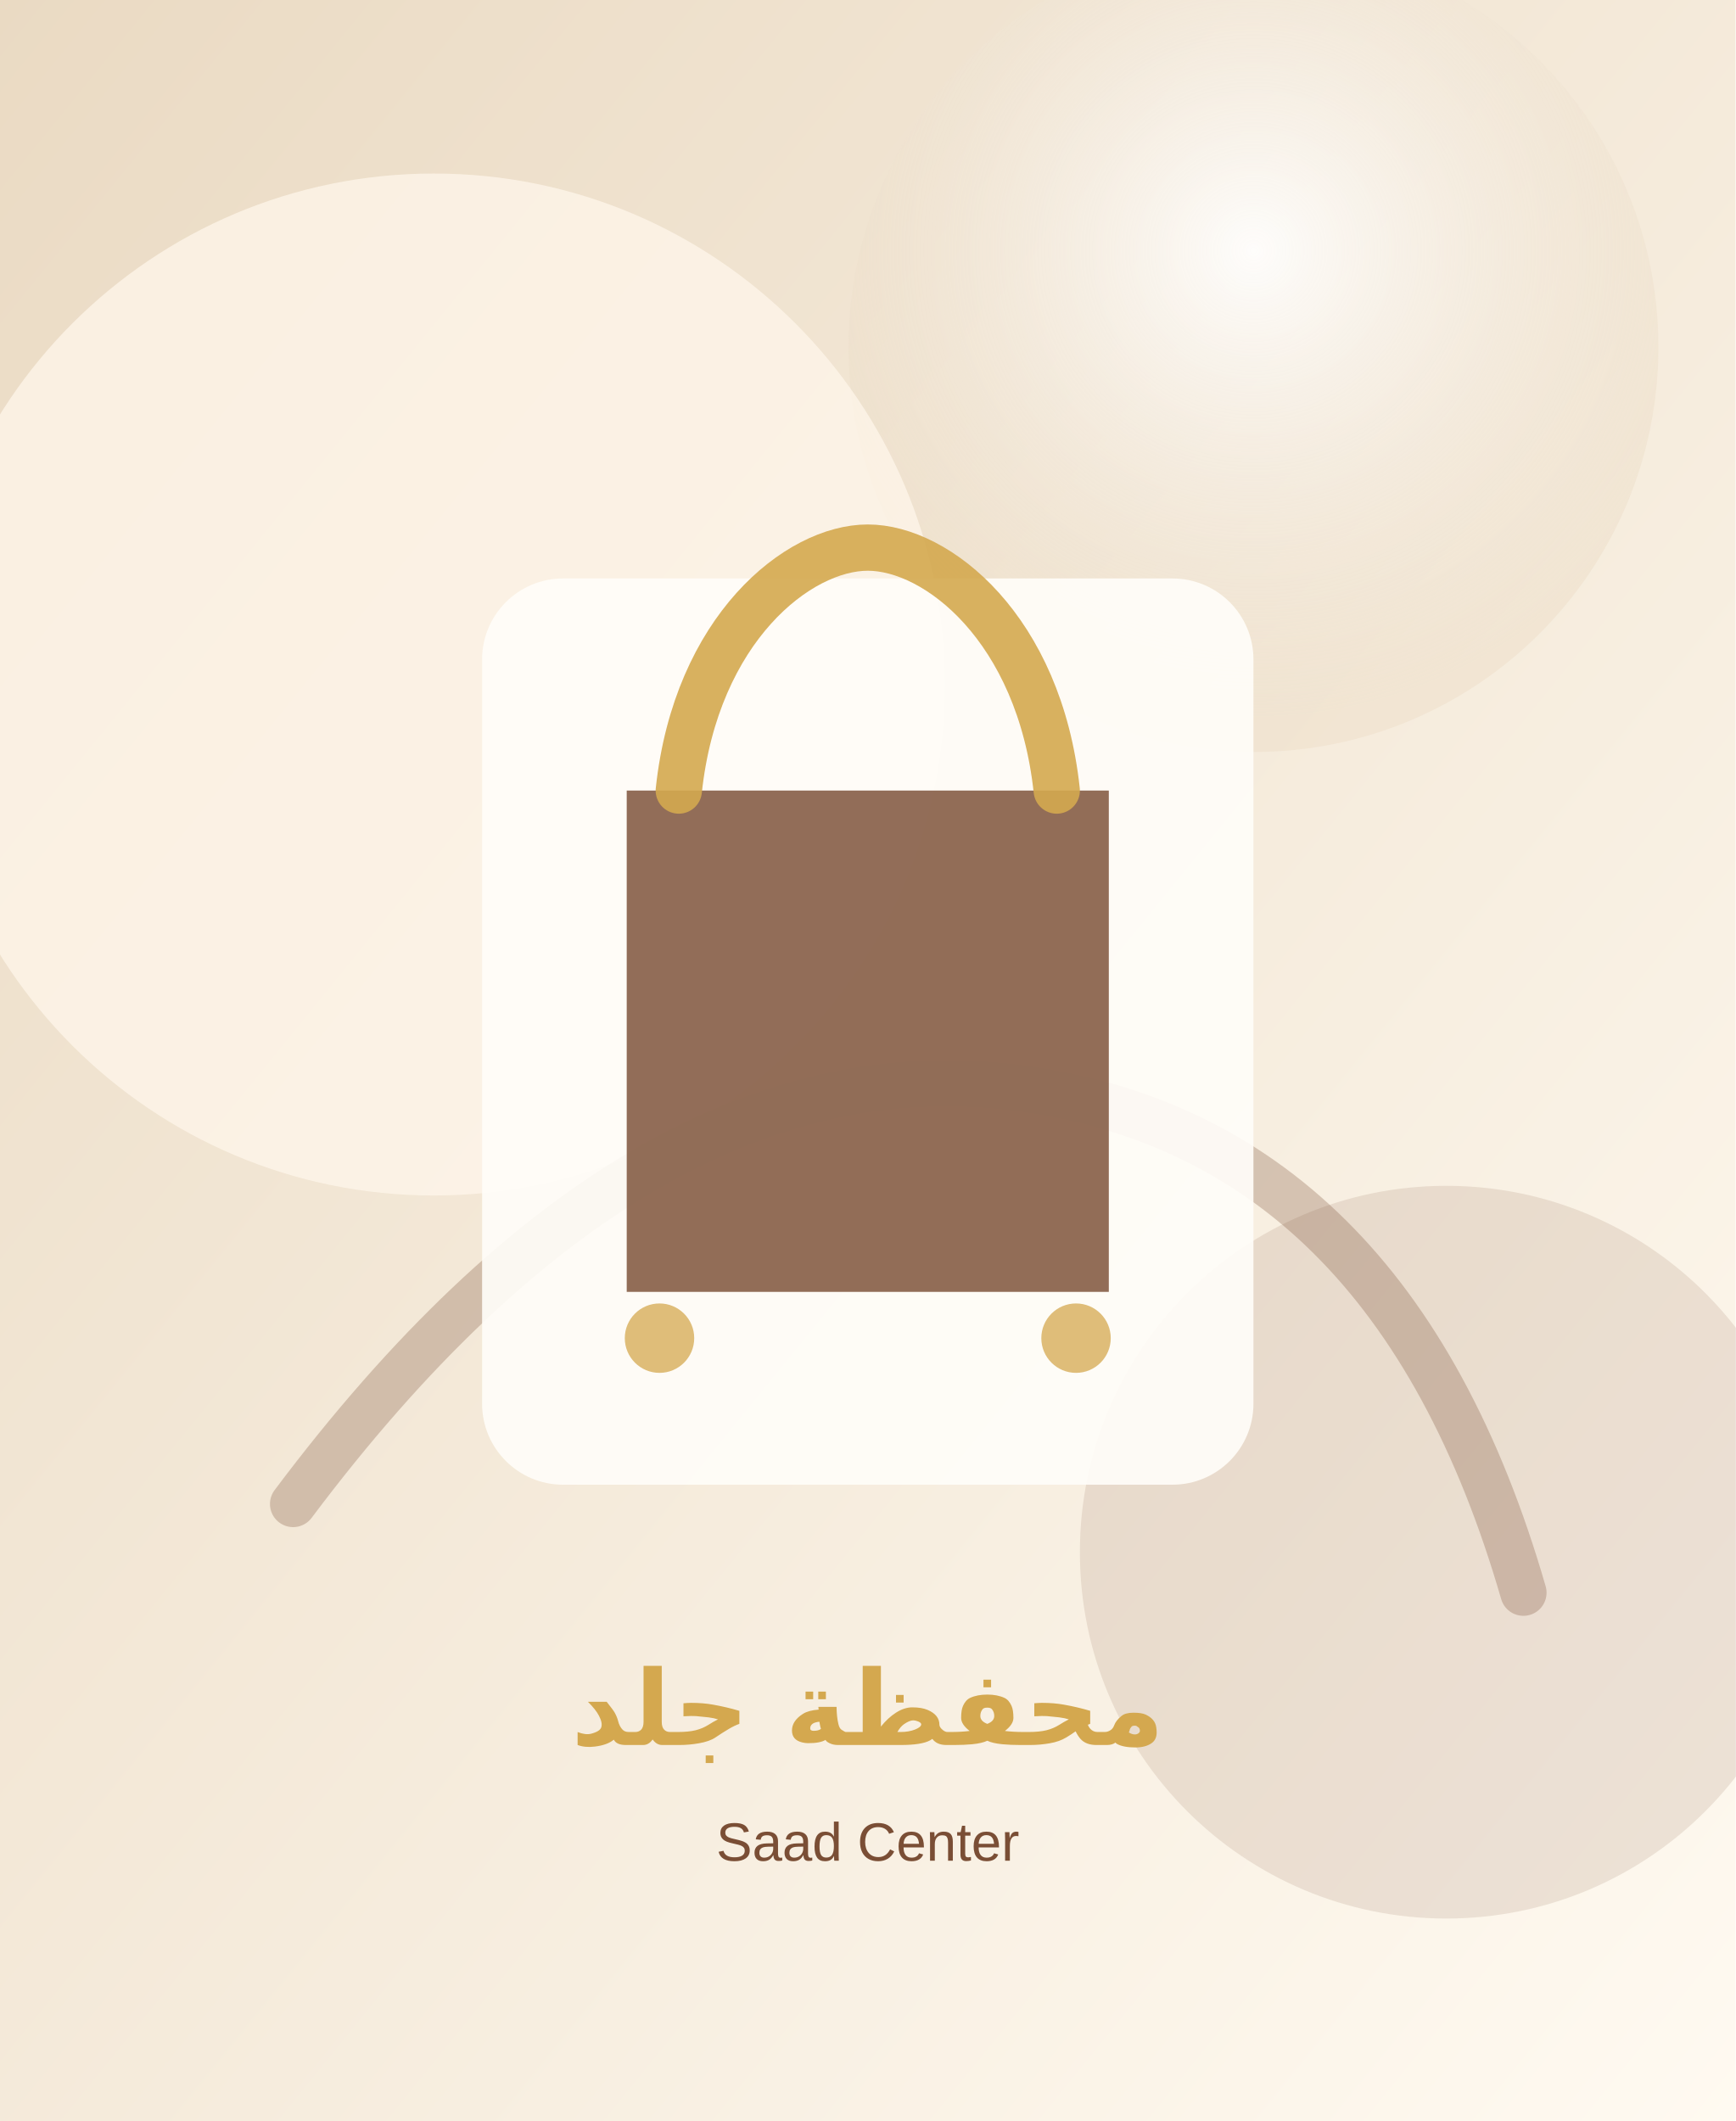
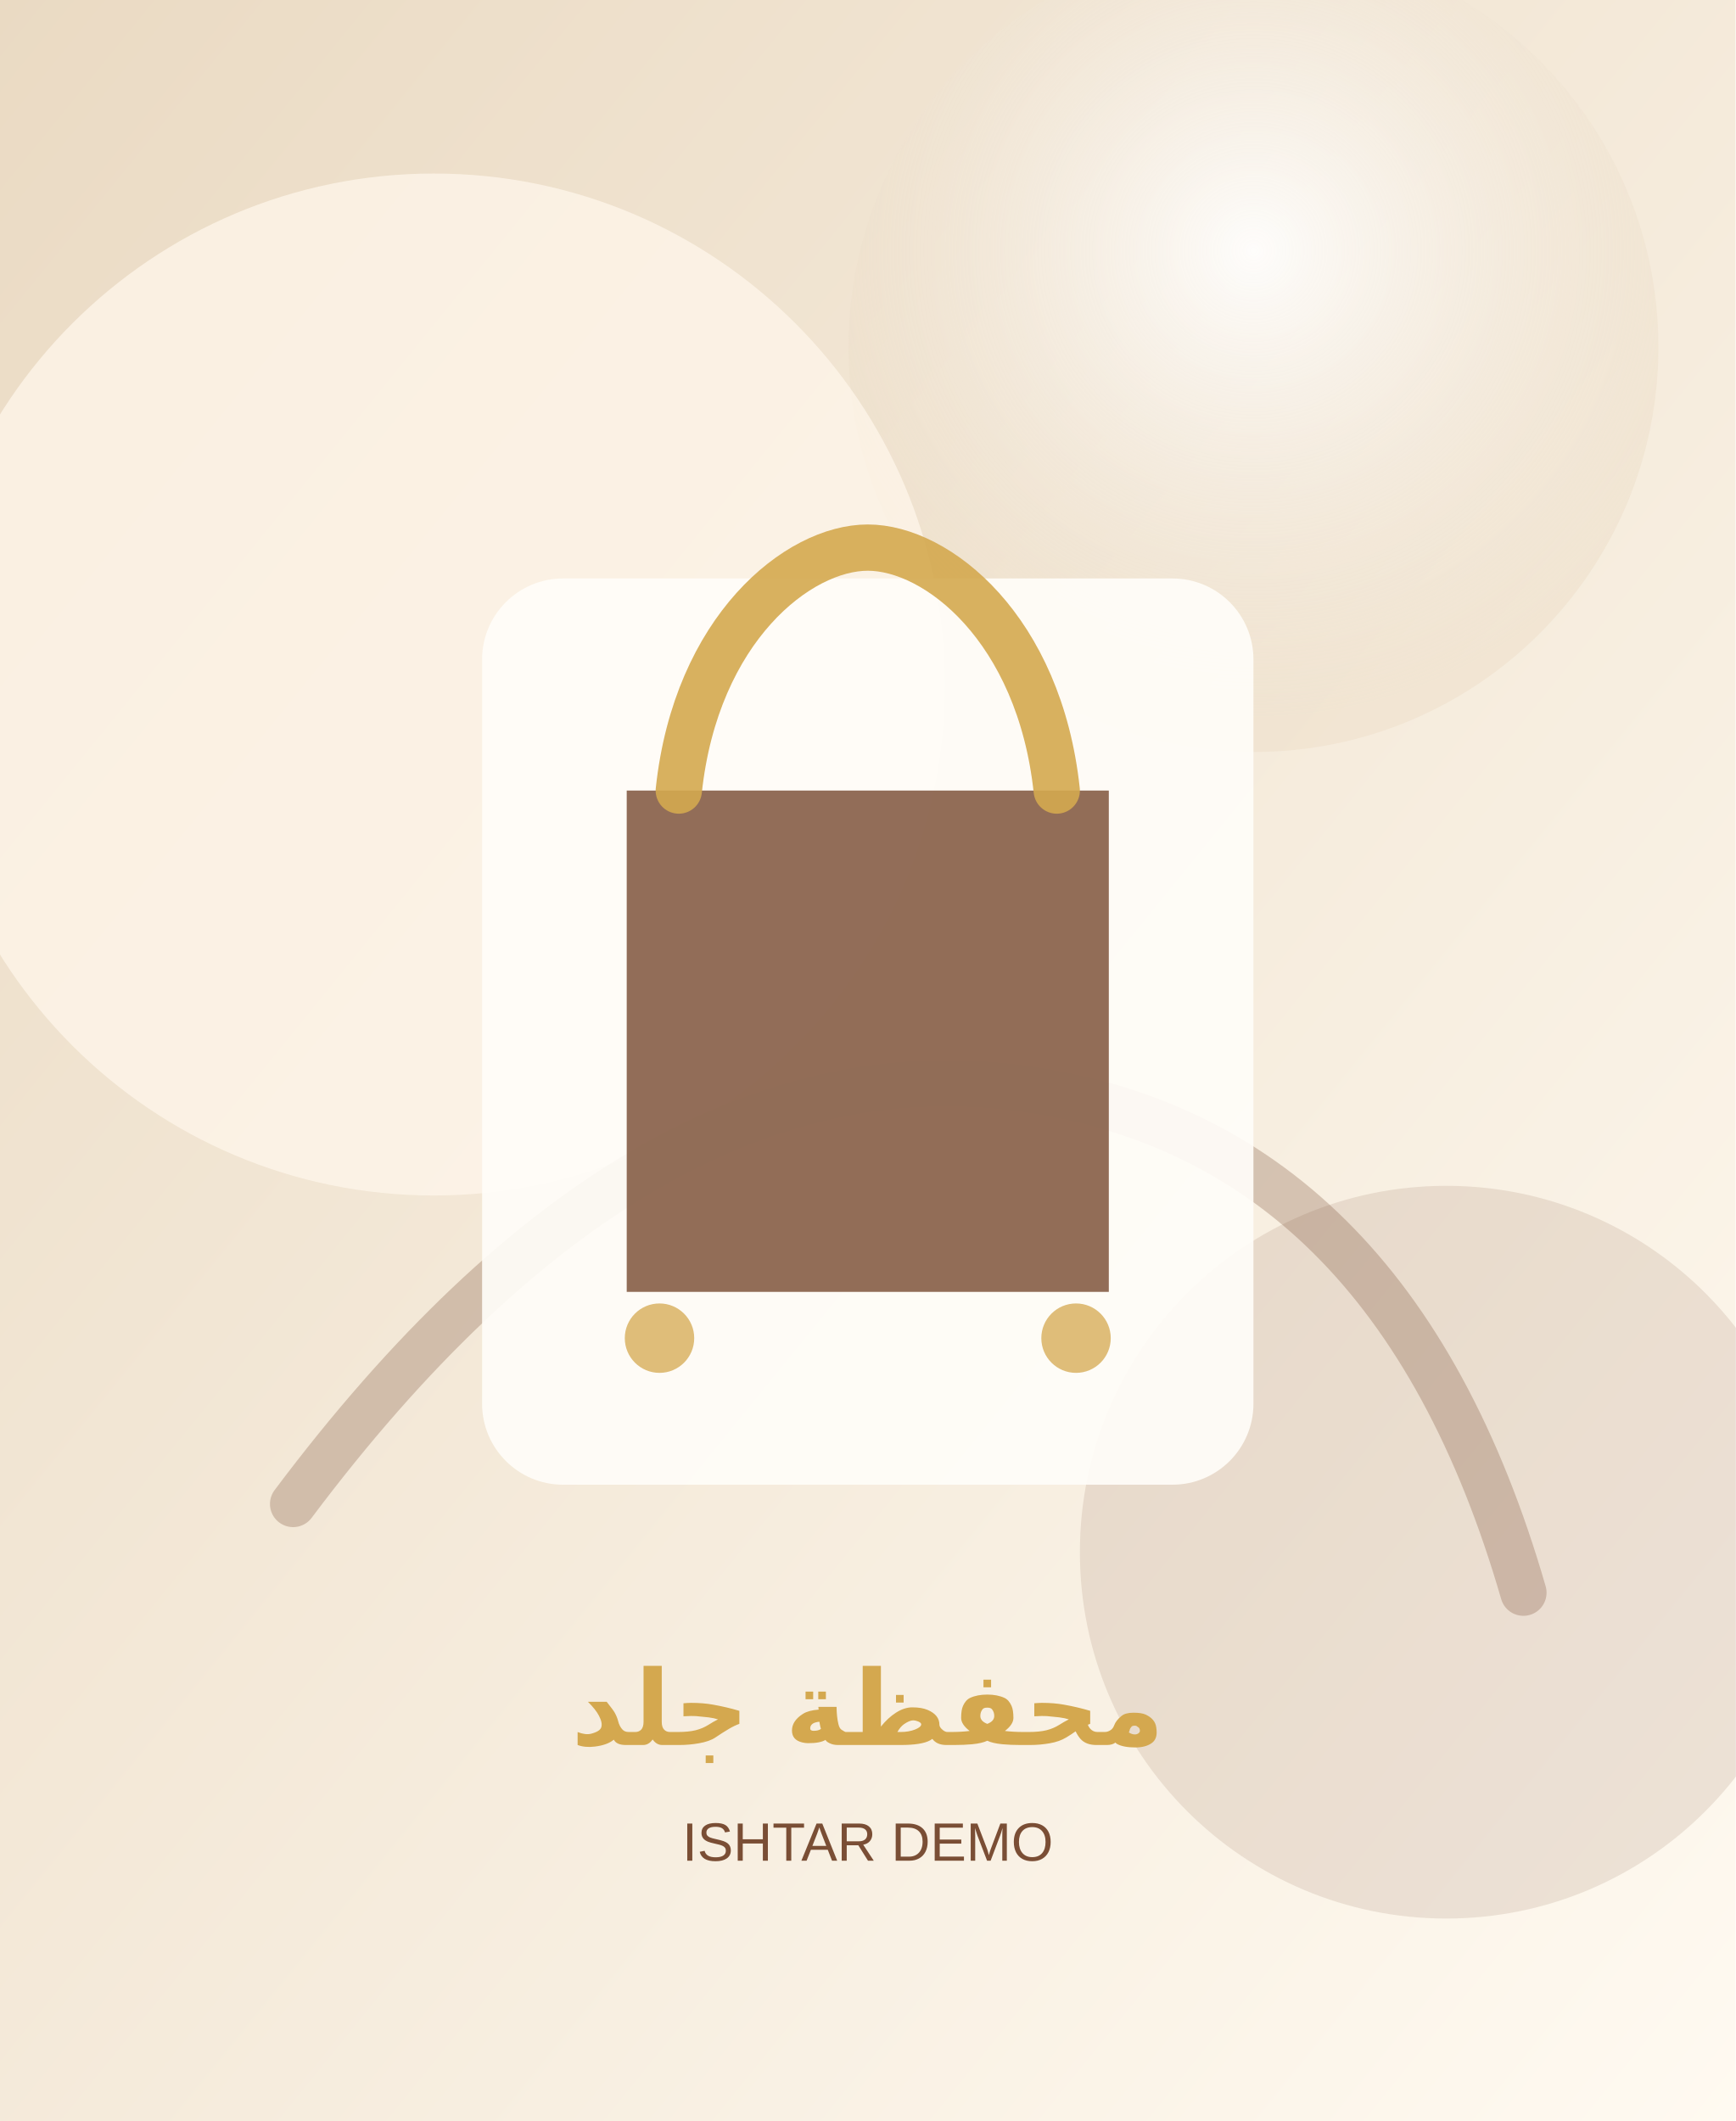
<svg xmlns="http://www.w3.org/2000/svg" width="900" height="1100" viewBox="0 0 900 1100" role="img" aria-label="محفظة جلد">
  <defs>
    <linearGradient id="g" x1="0" y1="0" x2="1" y2="1">
      <stop offset="0" stop-color="#eadac3" />
      <stop offset="1" stop-color="#fffaf1" />
    </linearGradient>
    <radialGradient id="r" cx="50%" cy="38%" r="58%">
      <stop offset="0" stop-color="#ffffff" stop-opacity=".9" />
      <stop offset="1" stop-color="#eadac3" stop-opacity=".4" />
    </radialGradient>
  </defs>
  <rect width="900" height="1100" fill="url(#g)" />
  <circle cx="650" cy="180" r="210" fill="url(#r)" />
  <circle cx="225" cy="355" r="265" fill="#fff7ec" opacity=".72" />
  <circle cx="750" cy="805" r="190" fill="#7a4e35" opacity=".13" />
  <path d="M152 780c120-160 245-232 374-216 130 16 218 103 264 262" fill="none" stroke="#7a4e35" stroke-width="24" stroke-linecap="round" opacity=".28" />
  <rect x="250" y="300" rx="42" ry="42" width="400" height="470" fill="#fffdf8" opacity=".92" />
  <path d="M325 410h250v260H325z" fill="#7a4e35" opacity=".82" />
  <path d="M352 410c9-84 62-126 98-126s89 42 98 126" fill="none" stroke="#d4a84f" stroke-width="24" stroke-linecap="round" opacity=".9" />
  <circle cx="342" cy="694" r="18" fill="#d4a84f" opacity=".75" />
  <circle cx="558" cy="694" r="18" fill="#d4a84f" opacity=".75" />
  <text x="450" y="905" text-anchor="middle" font-size="54" font-family="Arial, sans-serif" font-weight="700" fill="#d4a84f">محفظة جلد</text>
-   <text x="450" y="965" text-anchor="middle" font-size="28" font-family="Arial, sans-serif" fill="#7a4e35">Saad Center</text>
+   <text x="450" y="965" text-anchor="middle" font-size="28" font-family="Arial, sans-serif" fill="#7a4e35">ISHTAR DEMO</text>
</svg>
